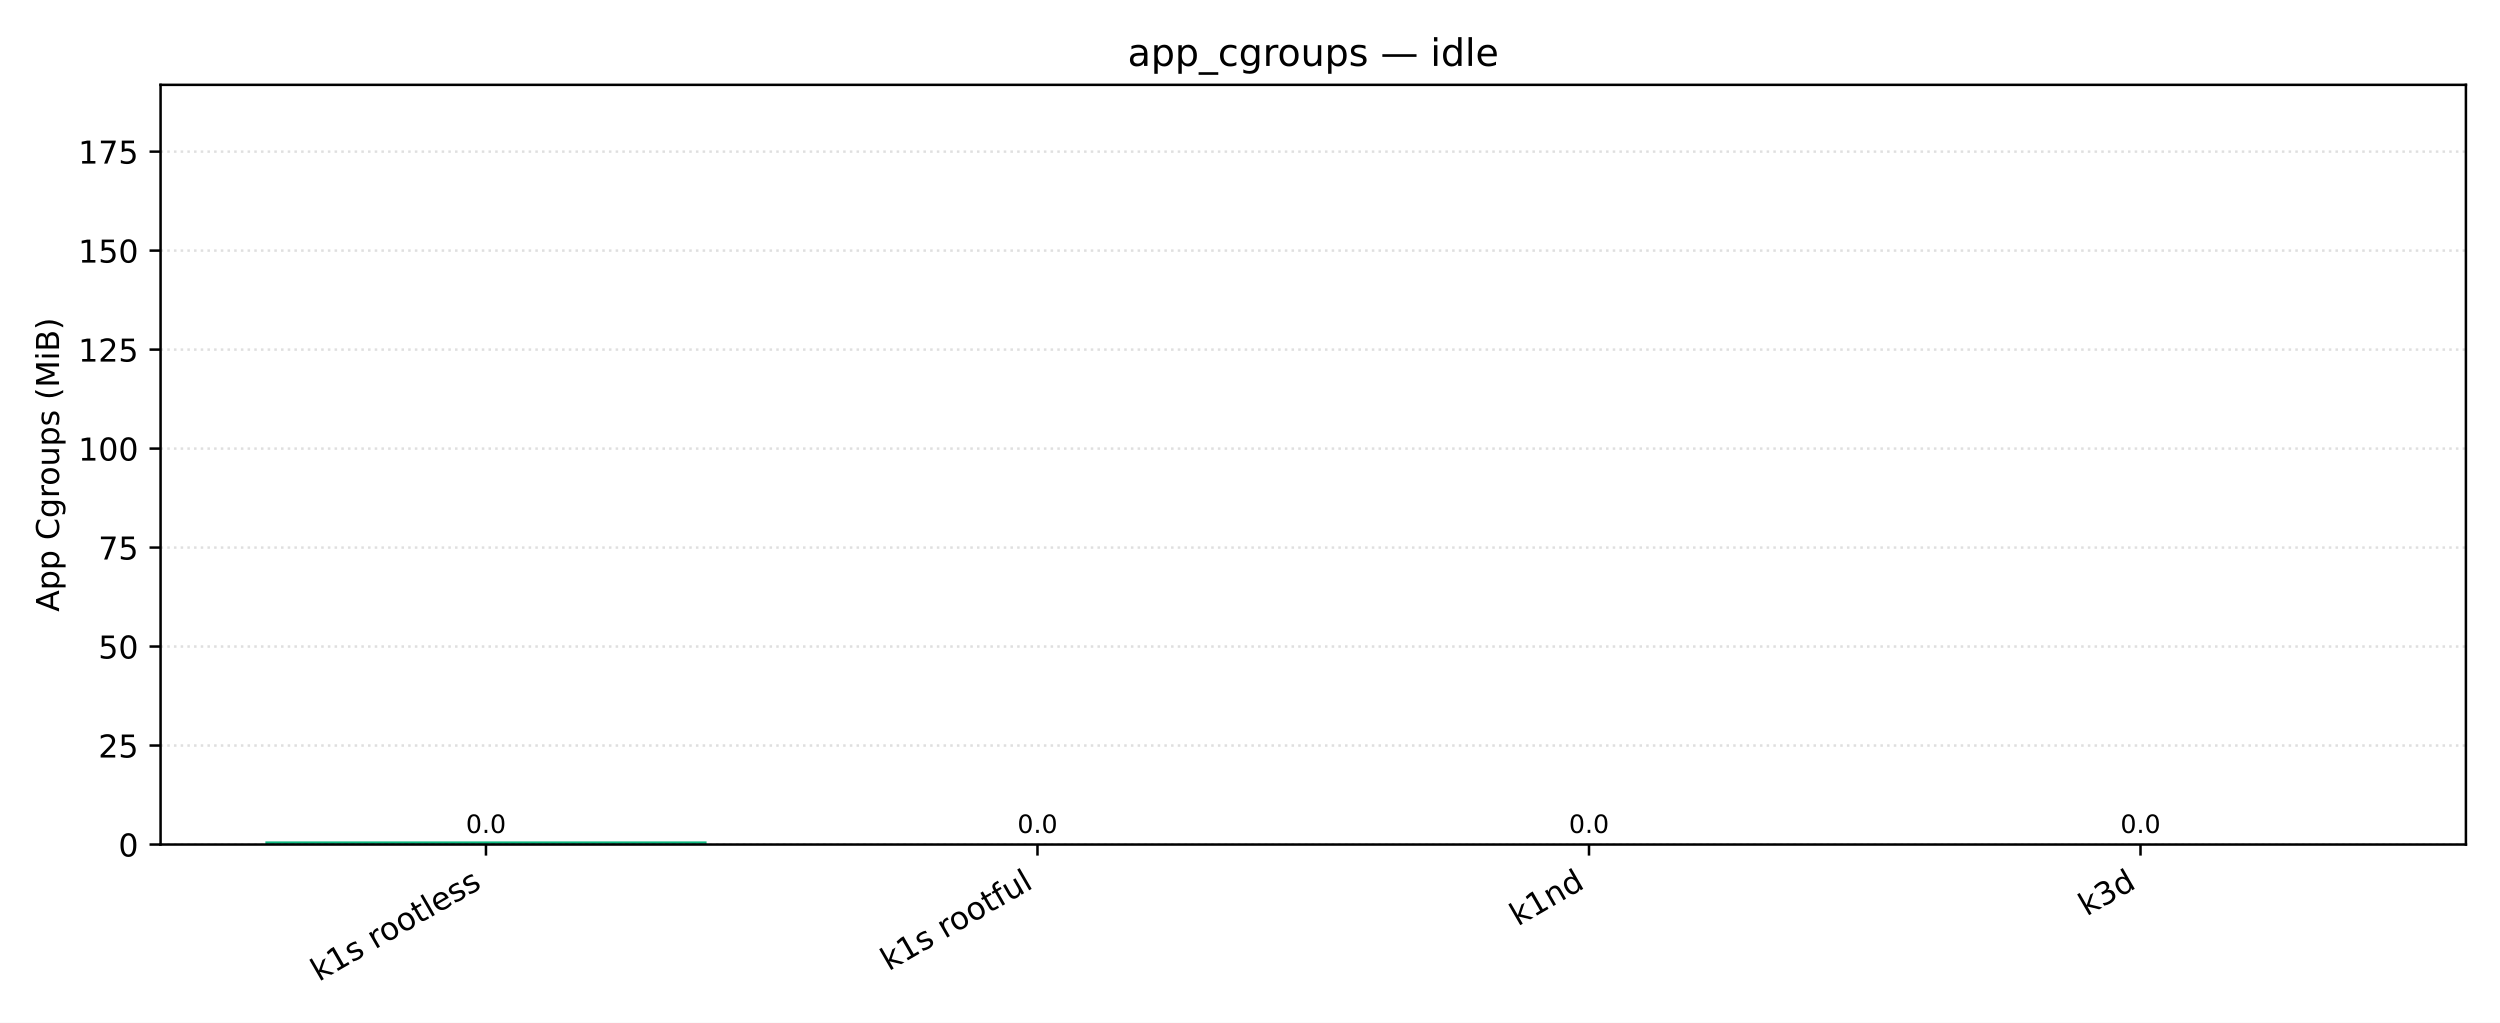
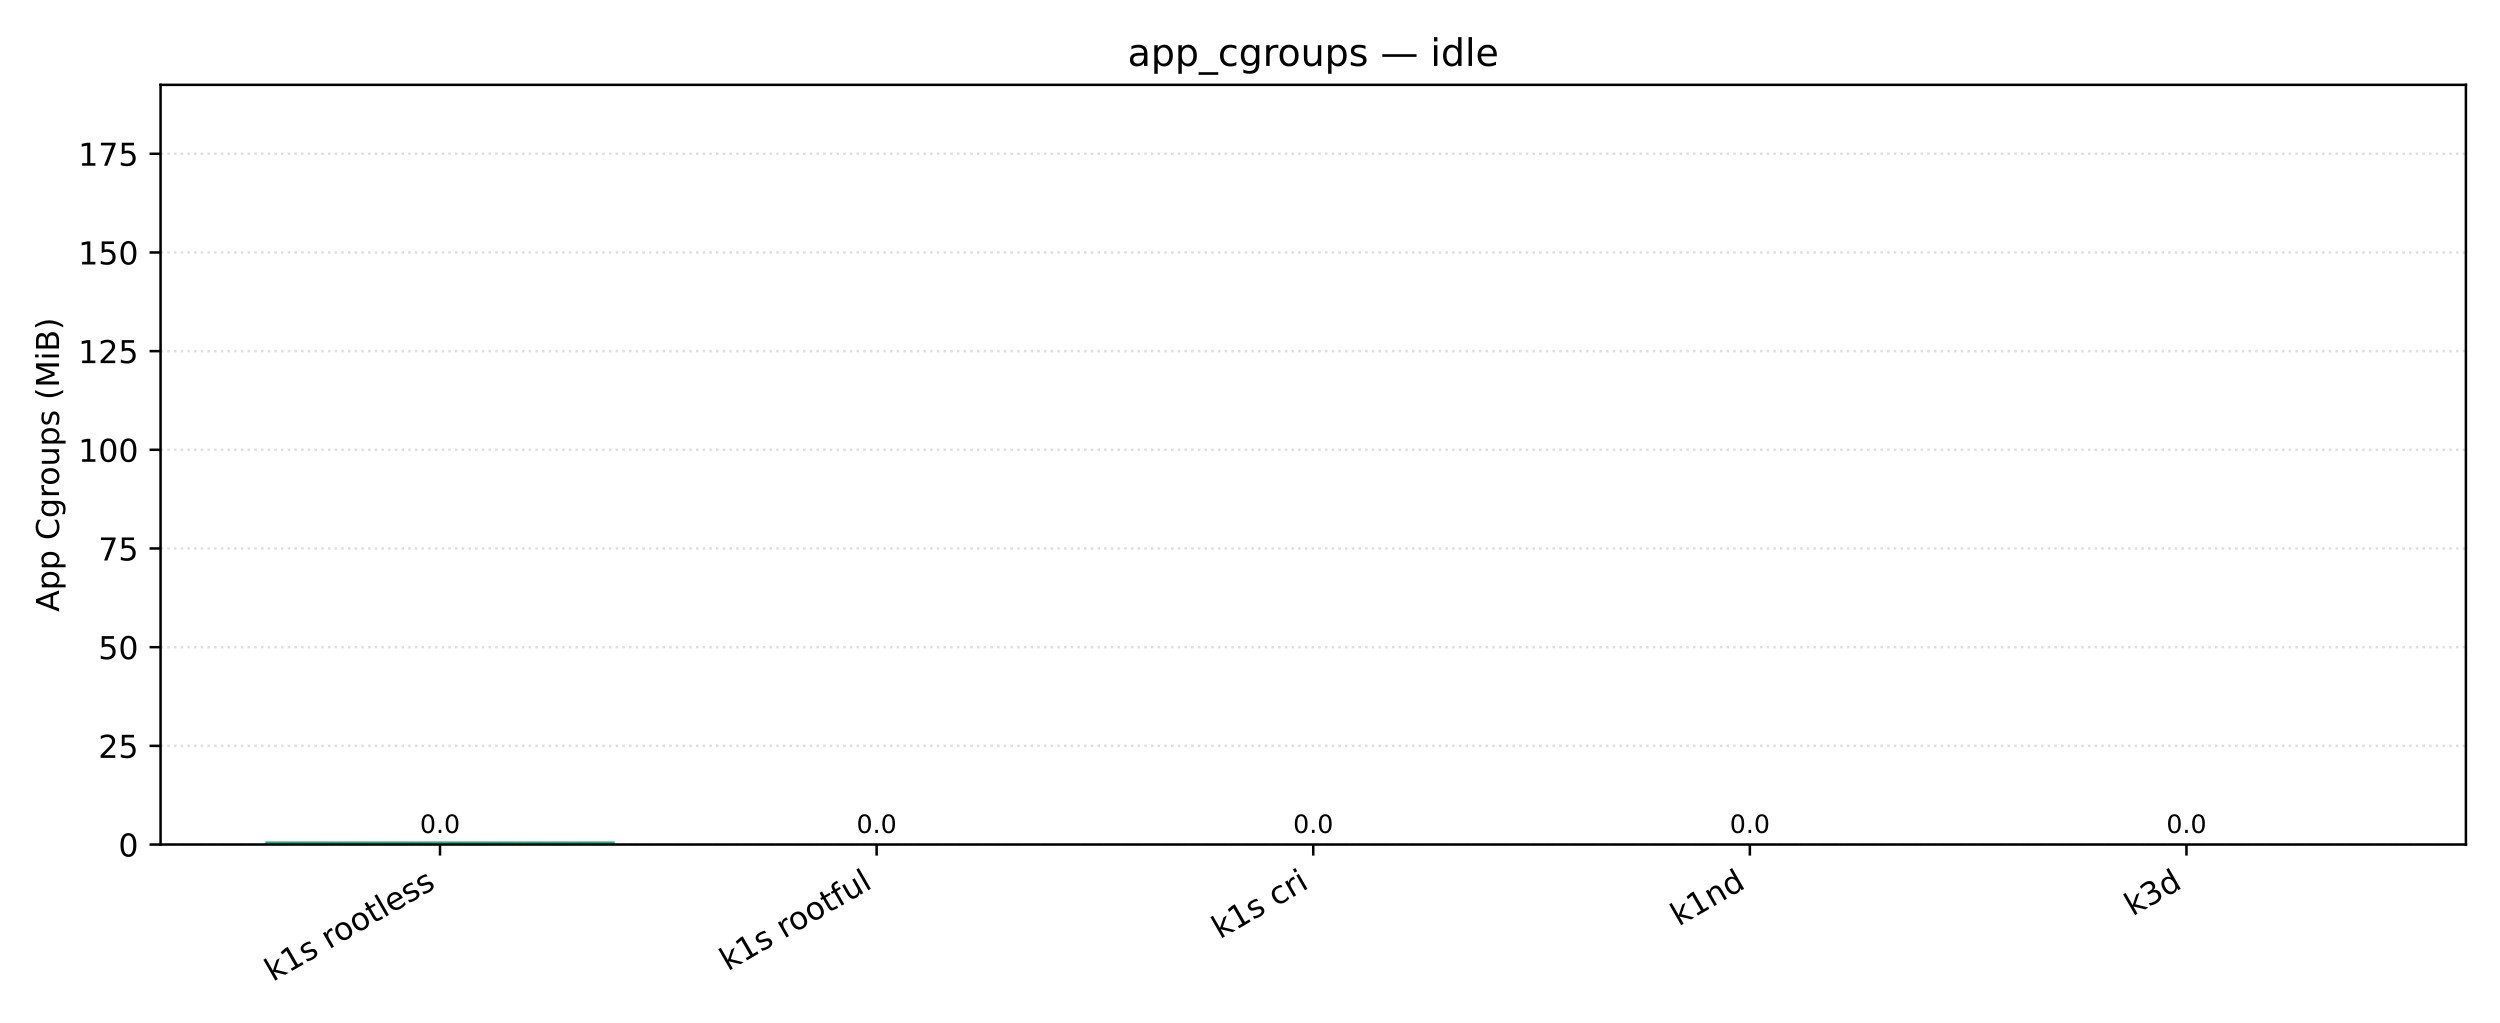
<svg xmlns="http://www.w3.org/2000/svg" xmlns:xlink="http://www.w3.org/1999/xlink" width="792pt" height="324pt" viewBox="0 0 792 324" version="1.1">
  <defs>
    <style type="text/css">*{stroke-linejoin: round; stroke-linecap: butt}</style>
  </defs>
  <g id="figure_1">
    <g id="patch_1">
      <path d="M 0 324  L 792 324  L 792 0  L 0 0  z " style="fill: #ffffff" />
    </g>
    <g id="axes_1">
      <g id="patch_2">
        <path d="M 50.87 267.545  L 781.2 267.545  L 781.2 26.88  L 50.87 26.88  z " style="fill: #ffffff" />
      </g>
      <g id="patch_3">
-         <path d="M 84.067 267.545  L 223.843 267.545  L 223.843 267.545  L 84.067 267.545  z " clip-path="url(#p55627aac6f)" style="fill: #66bb6a; stroke: #10b981; stroke-width: 2; stroke-linejoin: miter" />
+         <path d="M 84.067 267.545  L 194.723 267.545  L 194.723 267.545  L 84.067 267.545  z " clip-path="url(#p011fc7c77b)" style="fill: #66bb6a; stroke: #10b981; stroke-width: 2; stroke-linejoin: miter" />
      </g>
      <g id="patch_4">
-         <path d="M 258.787 267.545  L 398.563 267.545  L 398.563 267.545  L 258.787 267.545  z " clip-path="url(#p55627aac6f)" style="fill: #2e7d32" />
+         <path d="M 222.387 267.545  L 333.043 267.545  L 333.043 267.545  L 222.387 267.545  z " clip-path="url(#p011fc7c77b)" style="fill: #2e7d32" />
      </g>
      <g id="patch_5">
-         <path d="M 433.507 267.545  L 573.283 267.545  L 573.283 267.545  L 433.507 267.545  z " clip-path="url(#p55627aac6f)" style="fill: #42a5f5" />
+         <path d="M 360.707 267.545  L 471.363 267.545  L 471.363 267.545  L 360.707 267.545  z " clip-path="url(#p011fc7c77b)" style="fill: #94a3b8" />
      </g>
      <g id="patch_6">
-         <path d="M 608.227 267.545  L 748.003 267.545  L 748.003 267.545  L 608.227 267.545  z " clip-path="url(#p55627aac6f)" style="fill: #ffb300" />
+         <path d="M 499.027 267.545  L 609.683 267.545  L 609.683 267.545  L 499.027 267.545  z " clip-path="url(#p011fc7c77b)" style="fill: #42a5f5" />
+       </g>
+       <g id="patch_7">
+         <path d="M 637.347 267.545  L 748.003 267.545  L 748.003 267.545  L 637.347 267.545  z " clip-path="url(#p011fc7c77b)" style="fill: #ffb300" />
      </g>
      <g id="matplotlib.axis_1">
        <g id="xtick_1">
          <g id="line2d_1">
            <defs>
-               <path id="mf5d364c9fe" d="M 0 0  L 0 3.5  " style="stroke: #000000; stroke-width: 0.8" />
+               <path id="m2b8d0b2b8d" d="M 0 0  L 0 3.5  " style="stroke: #000000; stroke-width: 0.8" />
            </defs>
            <g>
-               <use xlink:href="#mf5d364c9fe" x="153.955" y="267.545" style="stroke: #000000; stroke-width: 0.8" />
+               <use xlink:href="#m2b8d0b2b8d" x="139.395" y="267.545" style="stroke: #000000; stroke-width: 0.8" />
            </g>
          </g>
          <g id="text_1">
-             <g transform="translate(101.0103 311.0931) rotate(-30) scale(0.1 -0.1)">
+             <g transform="translate(86.45031 311.0931) rotate(-30) scale(0.1 -0.1)">
              <defs>
                <path id="DejaVuSans-6b" d="M 581 4863  L 1159 4863  L 1159 1991  L 2875 3500  L 3609 3500  L 1753 1863  L 3688 0  L 2938 0  L 1159 1709  L 1159 0  L 581 0  L 581 4863  z " transform="scale(0.015625)" />
                <path id="DejaVuSans-31" d="M 794 531  L 1825 531  L 1825 4091  L 703 3866  L 703 4441  L 1819 4666  L 2450 4666  L 2450 531  L 3481 531  L 3481 0  L 794 0  L 794 531  z " transform="scale(0.015625)" />
                <path id="DejaVuSans-73" d="M 2834 3397  L 2834 2853  Q 2591 2978 2328 3040  Q 2066 3103 1784 3103  Q 1356 3103 1142 2972  Q 928 2841 928 2578  Q 928 2378 1081 2264  Q 1234 2150 1697 2047  L 1894 2003  Q 2506 1872 2764 1633  Q 3022 1394 3022 966  Q 3022 478 2636 193  Q 2250 -91 1575 -91  Q 1294 -91 989 -36  Q 684 19 347 128  L 347 722  Q 666 556 975 473  Q 1284 391 1588 391  Q 1994 391 2212 530  Q 2431 669 2431 922  Q 2431 1156 2273 1281  Q 2116 1406 1581 1522  L 1381 1569  Q 847 1681 609 1914  Q 372 2147 372 2553  Q 372 3047 722 3315  Q 1072 3584 1716 3584  Q 2034 3584 2315 3537  Q 2597 3491 2834 3397  z " transform="scale(0.015625)" />
                <path id="DejaVuSans-20" transform="scale(0.015625)" />
                <path id="DejaVuSans-72" d="M 2631 2963  Q 2534 3019 2420 3045  Q 2306 3072 2169 3072  Q 1681 3072 1420 2755  Q 1159 2438 1159 1844  L 1159 0  L 581 0  L 581 3500  L 1159 3500  L 1159 2956  Q 1341 3275 1631 3429  Q 1922 3584 2338 3584  Q 2397 3584 2469 3576  Q 2541 3569 2628 3553  L 2631 2963  z " transform="scale(0.015625)" />
                <path id="DejaVuSans-6f" d="M 1959 3097  Q 1497 3097 1228 2736  Q 959 2375 959 1747  Q 959 1119 1226 758  Q 1494 397 1959 397  Q 2419 397 2687 759  Q 2956 1122 2956 1747  Q 2956 2369 2687 2733  Q 2419 3097 1959 3097  z M 1959 3584  Q 2709 3584 3137 3096  Q 3566 2609 3566 1747  Q 3566 888 3137 398  Q 2709 -91 1959 -91  Q 1206 -91 779 398  Q 353 888 353 1747  Q 353 2609 779 3096  Q 1206 3584 1959 3584  z " transform="scale(0.015625)" />
                <path id="DejaVuSans-74" d="M 1172 4494  L 1172 3500  L 2356 3500  L 2356 3053  L 1172 3053  L 1172 1153  Q 1172 725 1289 603  Q 1406 481 1766 481  L 2356 481  L 2356 0  L 1766 0  Q 1100 0 847 248  Q 594 497 594 1153  L 594 3053  L 172 3053  L 172 3500  L 594 3500  L 594 4494  L 1172 4494  z " transform="scale(0.015625)" />
                <path id="DejaVuSans-6c" d="M 603 4863  L 1178 4863  L 1178 0  L 603 0  L 603 4863  z " transform="scale(0.015625)" />
                <path id="DejaVuSans-65" d="M 3597 1894  L 3597 1613  L 953 1613  Q 991 1019 1311 708  Q 1631 397 2203 397  Q 2534 397 2845 478  Q 3156 559 3463 722  L 3463 178  Q 3153 47 2828 -22  Q 2503 -91 2169 -91  Q 1331 -91 842 396  Q 353 884 353 1716  Q 353 2575 817 3079  Q 1281 3584 2069 3584  Q 2775 3584 3186 3129  Q 3597 2675 3597 1894  z M 3022 2063  Q 3016 2534 2758 2815  Q 2500 3097 2075 3097  Q 1594 3097 1305 2825  Q 1016 2553 972 2059  L 3022 2063  z " transform="scale(0.015625)" />
              </defs>
              <use xlink:href="#DejaVuSans-6b" />
              <use xlink:href="#DejaVuSans-31" transform="translate(57.91016 0)" />
              <use xlink:href="#DejaVuSans-73" transform="translate(121.5332 0)" />
              <use xlink:href="#DejaVuSans-20" transform="translate(173.6328 0)" />
              <use xlink:href="#DejaVuSans-72" transform="translate(205.4199 0)" />
              <use xlink:href="#DejaVuSans-6f" transform="translate(244.2832 0)" />
              <use xlink:href="#DejaVuSans-6f" transform="translate(305.4648 0)" />
              <use xlink:href="#DejaVuSans-74" transform="translate(366.6465 0)" />
              <use xlink:href="#DejaVuSans-6c" transform="translate(405.8555 0)" />
              <use xlink:href="#DejaVuSans-65" transform="translate(433.6387 0)" />
              <use xlink:href="#DejaVuSans-73" transform="translate(495.1621 0)" />
              <use xlink:href="#DejaVuSans-73" transform="translate(547.2617 0)" />
            </g>
          </g>
        </g>
        <g id="xtick_2">
          <g id="line2d_2">
            <g>
-               <use xlink:href="#mf5d364c9fe" x="328.675" y="267.545" style="stroke: #000000; stroke-width: 0.8" />
+               <use xlink:href="#m2b8d0b2b8d" x="277.715" y="267.545" style="stroke: #000000; stroke-width: 0.8" />
            </g>
          </g>
          <g id="text_2">
-             <g transform="translate(281.545 307.7361) rotate(-30) scale(0.1 -0.1)">
+             <g transform="translate(230.5849 307.7361) rotate(-30) scale(0.1 -0.1)">
              <defs>
                <path id="DejaVuSans-66" d="M 2375 4863  L 2375 4384  L 1825 4384  Q 1516 4384 1395 4259  Q 1275 4134 1275 3809  L 1275 3500  L 2222 3500  L 2222 3053  L 1275 3053  L 1275 0  L 697 0  L 697 3053  L 147 3053  L 147 3500  L 697 3500  L 697 3744  Q 697 4328 969 4595  Q 1241 4863 1831 4863  L 2375 4863  z " transform="scale(0.015625)" />
                <path id="DejaVuSans-75" d="M 544 1381  L 544 3500  L 1119 3500  L 1119 1403  Q 1119 906 1312 657  Q 1506 409 1894 409  Q 2359 409 2629 706  Q 2900 1003 2900 1516  L 2900 3500  L 3475 3500  L 3475 0  L 2900 0  L 2900 538  Q 2691 219 2414 64  Q 2138 -91 1772 -91  Q 1169 -91 856 284  Q 544 659 544 1381  z M 1991 3584  L 1991 3584  z " transform="scale(0.015625)" />
              </defs>
              <use xlink:href="#DejaVuSans-6b" />
              <use xlink:href="#DejaVuSans-31" transform="translate(57.91016 0)" />
              <use xlink:href="#DejaVuSans-73" transform="translate(121.5332 0)" />
              <use xlink:href="#DejaVuSans-20" transform="translate(173.6328 0)" />
              <use xlink:href="#DejaVuSans-72" transform="translate(205.4199 0)" />
              <use xlink:href="#DejaVuSans-6f" transform="translate(244.2832 0)" />
              <use xlink:href="#DejaVuSans-6f" transform="translate(305.4648 0)" />
              <use xlink:href="#DejaVuSans-74" transform="translate(366.6465 0)" />
              <use xlink:href="#DejaVuSans-66" transform="translate(405.8555 0)" />
              <use xlink:href="#DejaVuSans-75" transform="translate(441.0605 0)" />
              <use xlink:href="#DejaVuSans-6c" transform="translate(504.4395 0)" />
            </g>
          </g>
        </g>
        <g id="xtick_3">
          <g id="line2d_3">
            <g>
-               <use xlink:href="#mf5d364c9fe" x="503.395" y="267.545" style="stroke: #000000; stroke-width: 0.8" />
+               <use xlink:href="#m2b8d0b2b8d" x="416.035" y="267.545" style="stroke: #000000; stroke-width: 0.8" />
            </g>
          </g>
          <g id="text_3">
-             <g transform="translate(480.8439 293.5454) rotate(-30) scale(0.1 -0.1)">
+             <g transform="translate(386.4786 297.59) rotate(-30) scale(0.1 -0.1)">
+               <defs>
+                 <path id="DejaVuSans-63" d="M 3122 3366  L 3122 2828  Q 2878 2963 2633 3030  Q 2388 3097 2138 3097  Q 1578 3097 1268 2742  Q 959 2388 959 1747  Q 959 1106 1268 751  Q 1578 397 2138 397  Q 2388 397 2633 464  Q 2878 531 3122 666  L 3122 134  Q 2881 22 2623 -34  Q 2366 -91 2075 -91  Q 1284 -91 818 406  Q 353 903 353 1747  Q 353 2603 823 3093  Q 1294 3584 2113 3584  Q 2378 3584 2631 3529  Q 2884 3475 3122 3366  z " transform="scale(0.015625)" />
+                 <path id="DejaVuSans-69" d="M 603 3500  L 1178 3500  L 1178 0  L 603 0  L 603 3500  z M 603 4863  L 1178 4863  L 1178 4134  L 603 4134  L 603 4863  z " transform="scale(0.015625)" />
+               </defs>
+               <use xlink:href="#DejaVuSans-6b" />
+               <use xlink:href="#DejaVuSans-31" transform="translate(57.91016 0)" />
+               <use xlink:href="#DejaVuSans-73" transform="translate(121.5332 0)" />
+               <use xlink:href="#DejaVuSans-20" transform="translate(173.6328 0)" />
+               <use xlink:href="#DejaVuSans-63" transform="translate(205.4199 0)" />
+               <use xlink:href="#DejaVuSans-72" transform="translate(260.4004 0)" />
+               <use xlink:href="#DejaVuSans-69" transform="translate(301.5137 0)" />
+             </g>
+           </g>
+         </g>
+         <g id="xtick_4">
+           <g id="line2d_4">
+             <g>
+               <use xlink:href="#m2b8d0b2b8d" x="554.355" y="267.545" style="stroke: #000000; stroke-width: 0.8" />
+             </g>
+           </g>
+           <g id="text_4">
+             <g transform="translate(531.804 293.5454) rotate(-30) scale(0.1 -0.1)">
              <defs>
                <path id="DejaVuSans-6e" d="M 3513 2113  L 3513 0  L 2938 0  L 2938 2094  Q 2938 2591 2744 2837  Q 2550 3084 2163 3084  Q 1697 3084 1428 2787  Q 1159 2491 1159 1978  L 1159 0  L 581 0  L 581 3500  L 1159 3500  L 1159 2956  Q 1366 3272 1645 3428  Q 1925 3584 2291 3584  Q 2894 3584 3203 3211  Q 3513 2838 3513 2113  z " transform="scale(0.015625)" />
                <path id="DejaVuSans-64" d="M 2906 2969  L 2906 4863  L 3481 4863  L 3481 0  L 2906 0  L 2906 525  Q 2725 213 2448 61  Q 2172 -91 1784 -91  Q 1150 -91 751 415  Q 353 922 353 1747  Q 353 2572 751 3078  Q 1150 3584 1784 3584  Q 2172 3584 2448 3432  Q 2725 3281 2906 2969  z M 947 1747  Q 947 1113 1208 752  Q 1469 391 1925 391  Q 2381 391 2643 752  Q 2906 1113 2906 1747  Q 2906 2381 2643 2742  Q 2381 3103 1925 3103  Q 1469 3103 1208 2742  Q 947 2381 947 1747  z " transform="scale(0.015625)" />
              </defs>
              <use xlink:href="#DejaVuSans-6b" />
              <use xlink:href="#DejaVuSans-31" transform="translate(57.91016 0)" />
              <use xlink:href="#DejaVuSans-6e" transform="translate(121.5332 0)" />
              <use xlink:href="#DejaVuSans-64" transform="translate(184.9121 0)" />
            </g>
          </g>
        </g>
-         <g id="xtick_4">
-           <g id="line2d_4">
-             <g>
-               <use xlink:href="#mf5d364c9fe" x="678.115" y="267.545" style="stroke: #000000; stroke-width: 0.8" />
-             </g>
-           </g>
-           <g id="text_4">
-             <g transform="translate(661.0525 290.3767) rotate(-30) scale(0.1 -0.1)">
+         <g id="xtick_5">
+           <g id="line2d_5">
+             <g>
+               <use xlink:href="#m2b8d0b2b8d" x="692.675" y="267.545" style="stroke: #000000; stroke-width: 0.8" />
+             </g>
+           </g>
+           <g id="text_5">
+             <g transform="translate(675.6125 290.3767) rotate(-30) scale(0.1 -0.1)">
              <defs>
                <path id="DejaVuSans-33" d="M 2597 2516  Q 3050 2419 3304 2112  Q 3559 1806 3559 1356  Q 3559 666 3084 287  Q 2609 -91 1734 -91  Q 1441 -91 1130 -33  Q 819 25 488 141  L 488 750  Q 750 597 1062 519  Q 1375 441 1716 441  Q 2309 441 2620 675  Q 2931 909 2931 1356  Q 2931 1769 2642 2001  Q 2353 2234 1838 2234  L 1294 2234  L 1294 2753  L 1863 2753  Q 2328 2753 2575 2939  Q 2822 3125 2822 3475  Q 2822 3834 2567 4026  Q 2313 4219 1838 4219  Q 1578 4219 1281 4162  Q 984 4106 628 3988  L 628 4550  Q 988 4650 1302 4700  Q 1616 4750 1894 4750  Q 2613 4750 3031 4423  Q 3450 4097 3450 3541  Q 3450 3153 3228 2886  Q 3006 2619 2597 2516  z " transform="scale(0.015625)" />
              </defs>
              <use xlink:href="#DejaVuSans-6b" />
              <use xlink:href="#DejaVuSans-33" transform="translate(57.91016 0)" />
              <use xlink:href="#DejaVuSans-64" transform="translate(121.5332 0)" />
            </g>
          </g>
        </g>
      </g>
      <g id="matplotlib.axis_2">
        <g id="ytick_1">
-           <g id="line2d_5">
-             <path d="M 50.87 267.545  L 781.2 267.545  " clip-path="url(#p55627aac6f)" style="fill: none; stroke-dasharray: 0.8,1.32; stroke-dashoffset: 0; stroke: #b0b0b0; stroke-opacity: 0.4; stroke-width: 0.8" />
-           </g>
          <g id="line2d_6">
+             <path d="M 50.87 267.545  L 781.2 267.545  " clip-path="url(#p011fc7c77b)" style="fill: none; stroke-dasharray: 0.8,1.32; stroke-dashoffset: 0; stroke: #b0b0b0; stroke-opacity: 0.4; stroke-width: 0.8" />
+           </g>
+           <g id="line2d_7">
            <defs>
-               <path id="m3ee9e77577" d="M 0 0  L -3.5 0  " style="stroke: #000000; stroke-width: 0.8" />
+               <path id="m743e2adb4f" d="M 0 0  L -3.5 0  " style="stroke: #000000; stroke-width: 0.8" />
            </defs>
            <g>
-               <use xlink:href="#m3ee9e77577" x="50.87" y="267.545" style="stroke: #000000; stroke-width: 0.8" />
-             </g>
-           </g>
-           <g id="text_5">
+               <use xlink:href="#m743e2adb4f" x="50.87" y="267.545" style="stroke: #000000; stroke-width: 0.8" />
+             </g>
+           </g>
+           <g id="text_6">
            <g transform="translate(37.5075 271.3447) scale(0.1 -0.1)">
              <defs>
                <path id="DejaVuSans-30" d="M 2034 4250  Q 1547 4250 1301 3770  Q 1056 3291 1056 2328  Q 1056 1369 1301 889  Q 1547 409 2034 409  Q 2525 409 2770 889  Q 3016 1369 3016 2328  Q 3016 3291 2770 3770  Q 2525 4250 2034 4250  z M 2034 4750  Q 2819 4750 3233 4129  Q 3647 3509 3647 2328  Q 3647 1150 3233 529  Q 2819 -91 2034 -91  Q 1250 -91 836 529  Q 422 1150 422 2328  Q 422 3509 836 4129  Q 1250 4750 2034 4750  z " transform="scale(0.015625)" />
              </defs>
              <use xlink:href="#DejaVuSans-30" />
            </g>
          </g>
        </g>
        <g id="ytick_2">
-           <g id="line2d_7">
-             <path d="M 50.87 236.187  L 781.2 236.187  " clip-path="url(#p55627aac6f)" style="fill: none; stroke-dasharray: 0.8,1.32; stroke-dashoffset: 0; stroke: #b0b0b0; stroke-opacity: 0.4; stroke-width: 0.8" />
-           </g>
          <g id="line2d_8">
-             <g>
-               <use xlink:href="#m3ee9e77577" x="50.87" y="236.187" style="stroke: #000000; stroke-width: 0.8" />
-             </g>
-           </g>
-           <g id="text_6">
-             <g transform="translate(31.145 239.9863) scale(0.1 -0.1)">
+             <path d="M 50.87 236.284  L 781.2 236.284  " clip-path="url(#p011fc7c77b)" style="fill: none; stroke-dasharray: 0.8,1.32; stroke-dashoffset: 0; stroke: #b0b0b0; stroke-opacity: 0.4; stroke-width: 0.8" />
+           </g>
+           <g id="line2d_9">
+             <g>
+               <use xlink:href="#m743e2adb4f" x="50.87" y="236.284" style="stroke: #000000; stroke-width: 0.8" />
+             </g>
+           </g>
+           <g id="text_7">
+             <g transform="translate(31.145 240.0831) scale(0.1 -0.1)">
              <defs>
                <path id="DejaVuSans-32" d="M 1228 531  L 3431 531  L 3431 0  L 469 0  L 469 531  Q 828 903 1448 1529  Q 2069 2156 2228 2338  Q 2531 2678 2651 2914  Q 2772 3150 2772 3378  Q 2772 3750 2511 3984  Q 2250 4219 1831 4219  Q 1534 4219 1204 4116  Q 875 4013 500 3803  L 500 4441  Q 881 4594 1212 4672  Q 1544 4750 1819 4750  Q 2544 4750 2975 4387  Q 3406 4025 3406 3419  Q 3406 3131 3298 2873  Q 3191 2616 2906 2266  Q 2828 2175 2409 1742  Q 1991 1309 1228 531  z " transform="scale(0.015625)" />
                <path id="DejaVuSans-35" d="M 691 4666  L 3169 4666  L 3169 4134  L 1269 4134  L 1269 2991  Q 1406 3038 1543 3061  Q 1681 3084 1819 3084  Q 2600 3084 3056 2656  Q 3513 2228 3513 1497  Q 3513 744 3044 326  Q 2575 -91 1722 -91  Q 1428 -91 1123 -41  Q 819 9 494 109  L 494 744  Q 775 591 1075 516  Q 1375 441 1709 441  Q 2250 441 2565 725  Q 2881 1009 2881 1497  Q 2881 1984 2565 2268  Q 2250 2553 1709 2553  Q 1456 2553 1204 2497  Q 953 2441 691 2322  L 691 4666  z " transform="scale(0.015625)" />
              </defs>
              <use xlink:href="#DejaVuSans-32" />
              <use xlink:href="#DejaVuSans-35" transform="translate(63.62305 0)" />
            </g>
          </g>
        </g>
        <g id="ytick_3">
-           <g id="line2d_9">
-             <path d="M 50.87 204.829  L 781.2 204.829  " clip-path="url(#p55627aac6f)" style="fill: none; stroke-dasharray: 0.8,1.32; stroke-dashoffset: 0; stroke: #b0b0b0; stroke-opacity: 0.4; stroke-width: 0.8" />
-           </g>
          <g id="line2d_10">
-             <g>
-               <use xlink:href="#m3ee9e77577" x="50.87" y="204.829" style="stroke: #000000; stroke-width: 0.8" />
-             </g>
-           </g>
-           <g id="text_7">
-             <g transform="translate(31.145 208.628) scale(0.1 -0.1)">
+             <path d="M 50.87 205.022  L 781.2 205.022  " clip-path="url(#p011fc7c77b)" style="fill: none; stroke-dasharray: 0.8,1.32; stroke-dashoffset: 0; stroke: #b0b0b0; stroke-opacity: 0.4; stroke-width: 0.8" />
+           </g>
+           <g id="line2d_11">
+             <g>
+               <use xlink:href="#m743e2adb4f" x="50.87" y="205.022" style="stroke: #000000; stroke-width: 0.8" />
+             </g>
+           </g>
+           <g id="text_8">
+             <g transform="translate(31.145 208.8215) scale(0.1 -0.1)">
              <use xlink:href="#DejaVuSans-35" />
              <use xlink:href="#DejaVuSans-30" transform="translate(63.62305 0)" />
            </g>
          </g>
        </g>
        <g id="ytick_4">
-           <g id="line2d_11">
-             <path d="M 50.87 173.47  L 781.2 173.47  " clip-path="url(#p55627aac6f)" style="fill: none; stroke-dasharray: 0.8,1.32; stroke-dashoffset: 0; stroke: #b0b0b0; stroke-opacity: 0.4; stroke-width: 0.8" />
-           </g>
          <g id="line2d_12">
-             <g>
-               <use xlink:href="#m3ee9e77577" x="50.87" y="173.47" style="stroke: #000000; stroke-width: 0.8" />
-             </g>
-           </g>
-           <g id="text_8">
-             <g transform="translate(31.145 177.2697) scale(0.1 -0.1)">
+             <path d="M 50.87 173.761  L 781.2 173.761  " clip-path="url(#p011fc7c77b)" style="fill: none; stroke-dasharray: 0.8,1.32; stroke-dashoffset: 0; stroke: #b0b0b0; stroke-opacity: 0.4; stroke-width: 0.8" />
+           </g>
+           <g id="line2d_13">
+             <g>
+               <use xlink:href="#m743e2adb4f" x="50.87" y="173.761" style="stroke: #000000; stroke-width: 0.8" />
+             </g>
+           </g>
+           <g id="text_9">
+             <g transform="translate(31.145 177.5599) scale(0.1 -0.1)">
              <defs>
                <path id="DejaVuSans-37" d="M 525 4666  L 3525 4666  L 3525 4397  L 1831 0  L 1172 0  L 2766 4134  L 525 4134  L 525 4666  z " transform="scale(0.015625)" />
              </defs>
              <use xlink:href="#DejaVuSans-37" />
              <use xlink:href="#DejaVuSans-35" transform="translate(63.62305 0)" />
            </g>
          </g>
        </g>
        <g id="ytick_5">
-           <g id="line2d_13">
-             <path d="M 50.87 142.112  L 781.2 142.112  " clip-path="url(#p55627aac6f)" style="fill: none; stroke-dasharray: 0.8,1.32; stroke-dashoffset: 0; stroke: #b0b0b0; stroke-opacity: 0.4; stroke-width: 0.8" />
-           </g>
          <g id="line2d_14">
-             <g>
-               <use xlink:href="#m3ee9e77577" x="50.87" y="142.112" style="stroke: #000000; stroke-width: 0.8" />
-             </g>
-           </g>
-           <g id="text_9">
-             <g transform="translate(24.7825 145.9113) scale(0.1 -0.1)">
+             <path d="M 50.87 142.499  L 781.2 142.499  " clip-path="url(#p011fc7c77b)" style="fill: none; stroke-dasharray: 0.8,1.32; stroke-dashoffset: 0; stroke: #b0b0b0; stroke-opacity: 0.4; stroke-width: 0.8" />
+           </g>
+           <g id="line2d_15">
+             <g>
+               <use xlink:href="#m743e2adb4f" x="50.87" y="142.499" style="stroke: #000000; stroke-width: 0.8" />
+             </g>
+           </g>
+           <g id="text_10">
+             <g transform="translate(24.7825 146.2983) scale(0.1 -0.1)">
              <use xlink:href="#DejaVuSans-31" />
              <use xlink:href="#DejaVuSans-30" transform="translate(63.62305 0)" />
              <use xlink:href="#DejaVuSans-30" transform="translate(127.2461 0)" />
            </g>
          </g>
        </g>
        <g id="ytick_6">
-           <g id="line2d_15">
-             <path d="M 50.87 110.754  L 781.2 110.754  " clip-path="url(#p55627aac6f)" style="fill: none; stroke-dasharray: 0.8,1.32; stroke-dashoffset: 0; stroke: #b0b0b0; stroke-opacity: 0.4; stroke-width: 0.8" />
-           </g>
          <g id="line2d_16">
-             <g>
-               <use xlink:href="#m3ee9e77577" x="50.87" y="110.754" style="stroke: #000000; stroke-width: 0.8" />
-             </g>
-           </g>
-           <g id="text_10">
-             <g transform="translate(24.7825 114.553) scale(0.1 -0.1)">
+             <path d="M 50.87 111.237  L 781.2 111.237  " clip-path="url(#p011fc7c77b)" style="fill: none; stroke-dasharray: 0.8,1.32; stroke-dashoffset: 0; stroke: #b0b0b0; stroke-opacity: 0.4; stroke-width: 0.8" />
+           </g>
+           <g id="line2d_17">
+             <g>
+               <use xlink:href="#m743e2adb4f" x="50.87" y="111.237" style="stroke: #000000; stroke-width: 0.8" />
+             </g>
+           </g>
+           <g id="text_11">
+             <g transform="translate(24.7825 115.0367) scale(0.1 -0.1)">
              <use xlink:href="#DejaVuSans-31" />
              <use xlink:href="#DejaVuSans-32" transform="translate(63.62305 0)" />
              <use xlink:href="#DejaVuSans-35" transform="translate(127.2461 0)" />
            </g>
          </g>
        </g>
        <g id="ytick_7">
-           <g id="line2d_17">
-             <path d="M 50.87 79.395  L 781.2 79.395  " clip-path="url(#p55627aac6f)" style="fill: none; stroke-dasharray: 0.8,1.32; stroke-dashoffset: 0; stroke: #b0b0b0; stroke-opacity: 0.4; stroke-width: 0.8" />
-           </g>
          <g id="line2d_18">
-             <g>
-               <use xlink:href="#m3ee9e77577" x="50.87" y="79.395" style="stroke: #000000; stroke-width: 0.8" />
-             </g>
-           </g>
-           <g id="text_11">
-             <g transform="translate(24.7825 83.19464) scale(0.1 -0.1)">
+             <path d="M 50.87 79.976  L 781.2 79.976  " clip-path="url(#p011fc7c77b)" style="fill: none; stroke-dasharray: 0.8,1.32; stroke-dashoffset: 0; stroke: #b0b0b0; stroke-opacity: 0.4; stroke-width: 0.8" />
+           </g>
+           <g id="line2d_19">
+             <g>
+               <use xlink:href="#m743e2adb4f" x="50.87" y="79.976" style="stroke: #000000; stroke-width: 0.8" />
+             </g>
+           </g>
+           <g id="text_12">
+             <g transform="translate(24.7825 83.77509) scale(0.1 -0.1)">
              <use xlink:href="#DejaVuSans-31" />
              <use xlink:href="#DejaVuSans-35" transform="translate(63.62305 0)" />
              <use xlink:href="#DejaVuSans-30" transform="translate(127.2461 0)" />
            </g>
          </g>
        </g>
        <g id="ytick_8">
-           <g id="line2d_19">
-             <path d="M 50.87 48.037  L 781.2 48.037  " clip-path="url(#p55627aac6f)" style="fill: none; stroke-dasharray: 0.8,1.32; stroke-dashoffset: 0; stroke: #b0b0b0; stroke-opacity: 0.4; stroke-width: 0.8" />
-           </g>
          <g id="line2d_20">
-             <g>
-               <use xlink:href="#m3ee9e77577" x="50.87" y="48.037" style="stroke: #000000; stroke-width: 0.8" />
-             </g>
-           </g>
-           <g id="text_12">
-             <g transform="translate(24.7825 51.8363) scale(0.1 -0.1)">
+             <path d="M 50.87 48.714  L 781.2 48.714  " clip-path="url(#p011fc7c77b)" style="fill: none; stroke-dasharray: 0.8,1.32; stroke-dashoffset: 0; stroke: #b0b0b0; stroke-opacity: 0.4; stroke-width: 0.8" />
+           </g>
+           <g id="line2d_21">
+             <g>
+               <use xlink:href="#m743e2adb4f" x="50.87" y="48.714" style="stroke: #000000; stroke-width: 0.8" />
+             </g>
+           </g>
+           <g id="text_13">
+             <g transform="translate(24.7825 52.51349) scale(0.1 -0.1)">
              <use xlink:href="#DejaVuSans-31" />
              <use xlink:href="#DejaVuSans-37" transform="translate(63.62305 0)" />
              <use xlink:href="#DejaVuSans-35" transform="translate(127.2461 0)" />
            </g>
          </g>
        </g>
-         <g id="text_13">
+         <g id="text_14">
          <g transform="translate(18.70281 193.8104) rotate(-90) scale(0.1 -0.1)">
            <defs>
              <path id="DejaVuSans-41" d="M 2188 4044  L 1331 1722  L 3047 1722  L 2188 4044  z M 1831 4666  L 2547 4666  L 4325 0  L 3669 0  L 3244 1197  L 1141 1197  L 716 0  L 50 0  L 1831 4666  z " transform="scale(0.015625)" />
              <path id="DejaVuSans-70" d="M 1159 525  L 1159 -1331  L 581 -1331  L 581 3500  L 1159 3500  L 1159 2969  Q 1341 3281 1617 3432  Q 1894 3584 2278 3584  Q 2916 3584 3314 3078  Q 3713 2572 3713 1747  Q 3713 922 3314 415  Q 2916 -91 2278 -91  Q 1894 -91 1617 61  Q 1341 213 1159 525  z M 3116 1747  Q 3116 2381 2855 2742  Q 2594 3103 2138 3103  Q 1681 3103 1420 2742  Q 1159 2381 1159 1747  Q 1159 1113 1420 752  Q 1681 391 2138 391  Q 2594 391 2855 752  Q 3116 1113 3116 1747  z " transform="scale(0.015625)" />
              <path id="DejaVuSans-43" d="M 4122 4306  L 4122 3641  Q 3803 3938 3442 4084  Q 3081 4231 2675 4231  Q 1875 4231 1450 3742  Q 1025 3253 1025 2328  Q 1025 1406 1450 917  Q 1875 428 2675 428  Q 3081 428 3442 575  Q 3803 722 4122 1019  L 4122 359  Q 3791 134 3420 21  Q 3050 -91 2638 -91  Q 1578 -91 968 557  Q 359 1206 359 2328  Q 359 3453 968 4101  Q 1578 4750 2638 4750  Q 3056 4750 3426 4639  Q 3797 4528 4122 4306  z " transform="scale(0.015625)" />
              <path id="DejaVuSans-67" d="M 2906 1791  Q 2906 2416 2648 2759  Q 2391 3103 1925 3103  Q 1463 3103 1205 2759  Q 947 2416 947 1791  Q 947 1169 1205 825  Q 1463 481 1925 481  Q 2391 481 2648 825  Q 2906 1169 2906 1791  z M 3481 434  Q 3481 -459 3084 -895  Q 2688 -1331 1869 -1331  Q 1566 -1331 1297 -1286  Q 1028 -1241 775 -1147  L 775 -588  Q 1028 -725 1275 -790  Q 1522 -856 1778 -856  Q 2344 -856 2625 -561  Q 2906 -266 2906 331  L 2906 616  Q 2728 306 2450 153  Q 2172 0 1784 0  Q 1141 0 747 490  Q 353 981 353 1791  Q 353 2603 747 3093  Q 1141 3584 1784 3584  Q 2172 3584 2450 3431  Q 2728 3278 2906 2969  L 2906 3500  L 3481 3500  L 3481 434  z " transform="scale(0.015625)" />
              <path id="DejaVuSans-28" d="M 1984 4856  Q 1566 4138 1362 3434  Q 1159 2731 1159 2009  Q 1159 1288 1364 580  Q 1569 -128 1984 -844  L 1484 -844  Q 1016 -109 783 600  Q 550 1309 550 2009  Q 550 2706 781 3412  Q 1013 4119 1484 4856  L 1984 4856  z " transform="scale(0.015625)" />
              <path id="DejaVuSans-4d" d="M 628 4666  L 1569 4666  L 2759 1491  L 3956 4666  L 4897 4666  L 4897 0  L 4281 0  L 4281 4097  L 3078 897  L 2444 897  L 1241 4097  L 1241 0  L 628 0  L 628 4666  z " transform="scale(0.015625)" />
-               <path id="DejaVuSans-69" d="M 603 3500  L 1178 3500  L 1178 0  L 603 0  L 603 3500  z M 603 4863  L 1178 4863  L 1178 4134  L 603 4134  L 603 4863  z " transform="scale(0.015625)" />
              <path id="DejaVuSans-42" d="M 1259 2228  L 1259 519  L 2272 519  Q 2781 519 3026 730  Q 3272 941 3272 1375  Q 3272 1813 3026 2020  Q 2781 2228 2272 2228  L 1259 2228  z M 1259 4147  L 1259 2741  L 2194 2741  Q 2656 2741 2882 2914  Q 3109 3088 3109 3444  Q 3109 3797 2882 3972  Q 2656 4147 2194 4147  L 1259 4147  z M 628 4666  L 2241 4666  Q 2963 4666 3353 4366  Q 3744 4066 3744 3513  Q 3744 3084 3544 2831  Q 3344 2578 2956 2516  Q 3422 2416 3680 2098  Q 3938 1781 3938 1306  Q 3938 681 3513 340  Q 3088 0 2303 0  L 628 0  L 628 4666  z " transform="scale(0.015625)" />
              <path id="DejaVuSans-29" d="M 513 4856  L 1013 4856  Q 1481 4119 1714 3412  Q 1947 2706 1947 2009  Q 1947 1309 1714 600  Q 1481 -109 1013 -844  L 513 -844  Q 928 -128 1133 580  Q 1338 1288 1338 2009  Q 1338 2731 1133 3434  Q 928 4138 513 4856  z " transform="scale(0.015625)" />
            </defs>
            <use xlink:href="#DejaVuSans-41" />
            <use xlink:href="#DejaVuSans-70" transform="translate(68.4082 0)" />
            <use xlink:href="#DejaVuSans-70" transform="translate(131.8848 0)" />
            <use xlink:href="#DejaVuSans-20" transform="translate(195.3613 0)" />
            <use xlink:href="#DejaVuSans-43" transform="translate(227.1484 0)" />
            <use xlink:href="#DejaVuSans-67" transform="translate(296.9727 0)" />
            <use xlink:href="#DejaVuSans-72" transform="translate(360.4492 0)" />
            <use xlink:href="#DejaVuSans-6f" transform="translate(399.3125 0)" />
            <use xlink:href="#DejaVuSans-75" transform="translate(460.4941 0)" />
            <use xlink:href="#DejaVuSans-70" transform="translate(523.873 0)" />
            <use xlink:href="#DejaVuSans-73" transform="translate(587.3496 0)" />
            <use xlink:href="#DejaVuSans-20" transform="translate(639.4492 0)" />
            <use xlink:href="#DejaVuSans-28" transform="translate(671.2363 0)" />
            <use xlink:href="#DejaVuSans-4d" transform="translate(710.25 0)" />
            <use xlink:href="#DejaVuSans-69" transform="translate(796.5293 0)" />
            <use xlink:href="#DejaVuSans-42" transform="translate(824.3125 0)" />
            <use xlink:href="#DejaVuSans-29" transform="translate(892.916 0)" />
          </g>
        </g>
      </g>
-       <g id="patch_7">
+       <g id="patch_8">
        <path d="M 50.87 267.545  L 50.87 26.88  " style="fill: none; stroke: #000000; stroke-width: 0.8; stroke-linejoin: miter; stroke-linecap: square" />
      </g>
-       <g id="patch_8">
+       <g id="patch_9">
        <path d="M 781.2 267.545  L 781.2 26.88  " style="fill: none; stroke: #000000; stroke-width: 0.8; stroke-linejoin: miter; stroke-linecap: square" />
      </g>
-       <g id="patch_9">
+       <g id="patch_10">
        <path d="M 50.87 267.545  L 781.2 267.545  " style="fill: none; stroke: #000000; stroke-width: 0.8; stroke-linejoin: miter; stroke-linecap: square" />
      </g>
-       <g id="patch_10">
+       <g id="patch_11">
        <path d="M 50.87 26.88  L 781.2 26.88  " style="fill: none; stroke: #000000; stroke-width: 0.8; stroke-linejoin: miter; stroke-linecap: square" />
      </g>
-       <g id="text_14">
-         <g transform="translate(147.5936 263.8817) scale(0.08 -0.08)">
+       <g id="text_15">
+         <g transform="translate(133.0336 263.8817) scale(0.08 -0.08)">
          <defs>
            <path id="DejaVuSans-2e" d="M 684 794  L 1344 794  L 1344 0  L 684 0  L 684 794  z " transform="scale(0.015625)" />
          </defs>
          <use xlink:href="#DejaVuSans-30" />
          <use xlink:href="#DejaVuSans-2e" transform="translate(63.62305 0)" />
          <use xlink:href="#DejaVuSans-30" transform="translate(95.41016 0)" />
        </g>
      </g>
-       <g id="text_15">
-         <g transform="translate(322.3137 263.8817) scale(0.08 -0.08)">
+       <g id="text_16">
+         <g transform="translate(271.3537 263.8817) scale(0.08 -0.08)">
          <use xlink:href="#DejaVuSans-30" />
          <use xlink:href="#DejaVuSans-2e" transform="translate(63.62305 0)" />
          <use xlink:href="#DejaVuSans-30" transform="translate(95.41016 0)" />
        </g>
      </g>
-       <g id="text_16">
-         <g transform="translate(497.0338 263.8817) scale(0.08 -0.08)">
+       <g id="text_17">
+         <g transform="translate(409.6737 263.8817) scale(0.08 -0.08)">
          <use xlink:href="#DejaVuSans-30" />
          <use xlink:href="#DejaVuSans-2e" transform="translate(63.62305 0)" />
          <use xlink:href="#DejaVuSans-30" transform="translate(95.41016 0)" />
        </g>
      </g>
-       <g id="text_17">
-         <g transform="translate(671.7539 263.8817) scale(0.08 -0.08)">
+       <g id="text_18">
+         <g transform="translate(547.9938 263.8817) scale(0.08 -0.08)">
          <use xlink:href="#DejaVuSans-30" />
          <use xlink:href="#DejaVuSans-2e" transform="translate(63.62305 0)" />
          <use xlink:href="#DejaVuSans-30" transform="translate(95.41016 0)" />
        </g>
      </g>
-       <g id="text_18">
+       <g id="text_19">
+         <g transform="translate(686.3139 263.8817) scale(0.08 -0.08)">
+           <use xlink:href="#DejaVuSans-30" />
+           <use xlink:href="#DejaVuSans-2e" transform="translate(63.62305 0)" />
+           <use xlink:href="#DejaVuSans-30" transform="translate(95.41016 0)" />
+         </g>
+       </g>
+       <g id="text_20">
        <g transform="translate(357.2434 20.88) scale(0.12 -0.12)">
          <defs>
            <path id="DejaVuSans-61" d="M 2194 1759  Q 1497 1759 1228 1600  Q 959 1441 959 1056  Q 959 750 1161 570  Q 1363 391 1709 391  Q 2188 391 2477 730  Q 2766 1069 2766 1631  L 2766 1759  L 2194 1759  z M 3341 1997  L 3341 0  L 2766 0  L 2766 531  Q 2569 213 2275 61  Q 1981 -91 1556 -91  Q 1019 -91 701 211  Q 384 513 384 1019  Q 384 1609 779 1909  Q 1175 2209 1959 2209  L 2766 2209  L 2766 2266  Q 2766 2663 2505 2880  Q 2244 3097 1772 3097  Q 1472 3097 1187 3025  Q 903 2953 641 2809  L 641 3341  Q 956 3463 1253 3523  Q 1550 3584 1831 3584  Q 2591 3584 2966 3190  Q 3341 2797 3341 1997  z " transform="scale(0.015625)" />
            <path id="DejaVuSans-5f" d="M 3263 -1063  L 3263 -1509  L -63 -1509  L -63 -1063  L 3263 -1063  z " transform="scale(0.015625)" />
-             <path id="DejaVuSans-63" d="M 3122 3366  L 3122 2828  Q 2878 2963 2633 3030  Q 2388 3097 2138 3097  Q 1578 3097 1268 2742  Q 959 2388 959 1747  Q 959 1106 1268 751  Q 1578 397 2138 397  Q 2388 397 2633 464  Q 2878 531 3122 666  L 3122 134  Q 2881 22 2623 -34  Q 2366 -91 2075 -91  Q 1284 -91 818 406  Q 353 903 353 1747  Q 353 2603 823 3093  Q 1294 3584 2113 3584  Q 2378 3584 2631 3529  Q 2884 3475 3122 3366  z " transform="scale(0.015625)" />
            <path id="DejaVuSans-2014" d="M 313 1978  L 6088 1978  L 6088 1528  L 313 1528  L 313 1978  z " transform="scale(0.015625)" />
          </defs>
          <use xlink:href="#DejaVuSans-61" />
          <use xlink:href="#DejaVuSans-70" transform="translate(61.2793 0)" />
          <use xlink:href="#DejaVuSans-70" transform="translate(124.7559 0)" />
          <use xlink:href="#DejaVuSans-5f" transform="translate(188.2324 0)" />
          <use xlink:href="#DejaVuSans-63" transform="translate(238.2324 0)" />
          <use xlink:href="#DejaVuSans-67" transform="translate(293.2129 0)" />
          <use xlink:href="#DejaVuSans-72" transform="translate(356.6895 0)" />
          <use xlink:href="#DejaVuSans-6f" transform="translate(395.5527 0)" />
          <use xlink:href="#DejaVuSans-75" transform="translate(456.7344 0)" />
          <use xlink:href="#DejaVuSans-70" transform="translate(520.1133 0)" />
          <use xlink:href="#DejaVuSans-73" transform="translate(583.5898 0)" />
          <use xlink:href="#DejaVuSans-20" transform="translate(635.6895 0)" />
          <use xlink:href="#DejaVuSans-2014" transform="translate(667.4766 0)" />
          <use xlink:href="#DejaVuSans-20" transform="translate(767.4766 0)" />
          <use xlink:href="#DejaVuSans-69" transform="translate(799.2637 0)" />
          <use xlink:href="#DejaVuSans-64" transform="translate(827.0469 0)" />
          <use xlink:href="#DejaVuSans-6c" transform="translate(890.5234 0)" />
          <use xlink:href="#DejaVuSans-65" transform="translate(918.3066 0)" />
        </g>
      </g>
    </g>
  </g>
  <defs>
-     <clipPath id="p55627aac6f">
+     <clipPath id="p011fc7c77b">
      <rect x="50.87" y="26.88" width="730.33" height="240.665" />
    </clipPath>
  </defs>
</svg>
